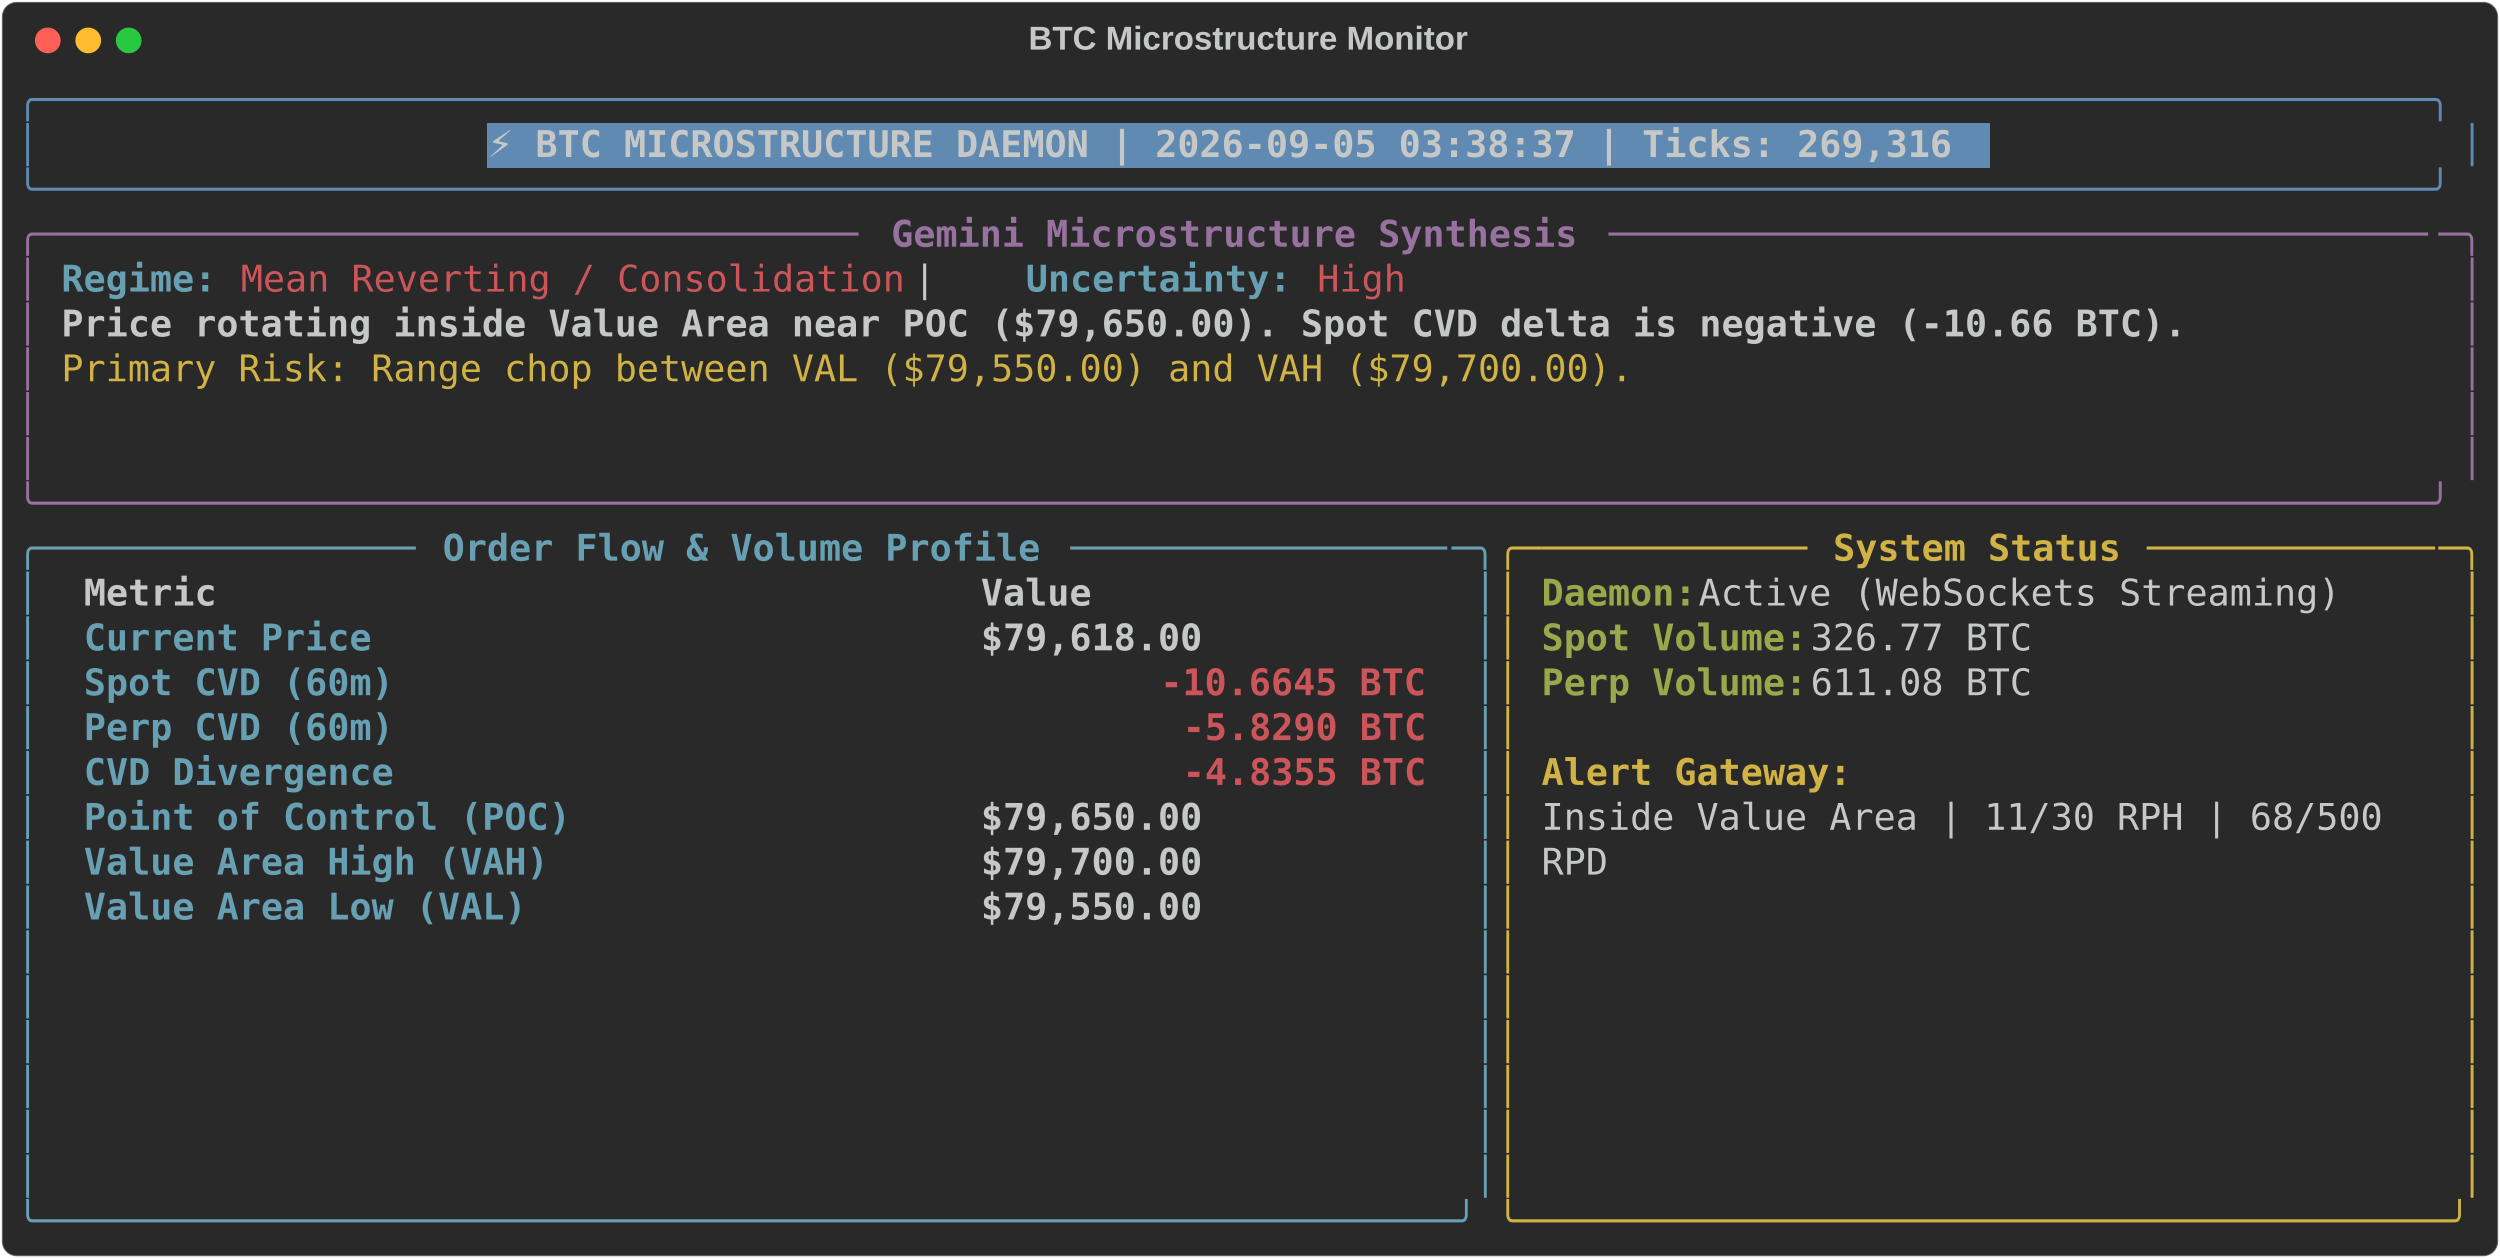
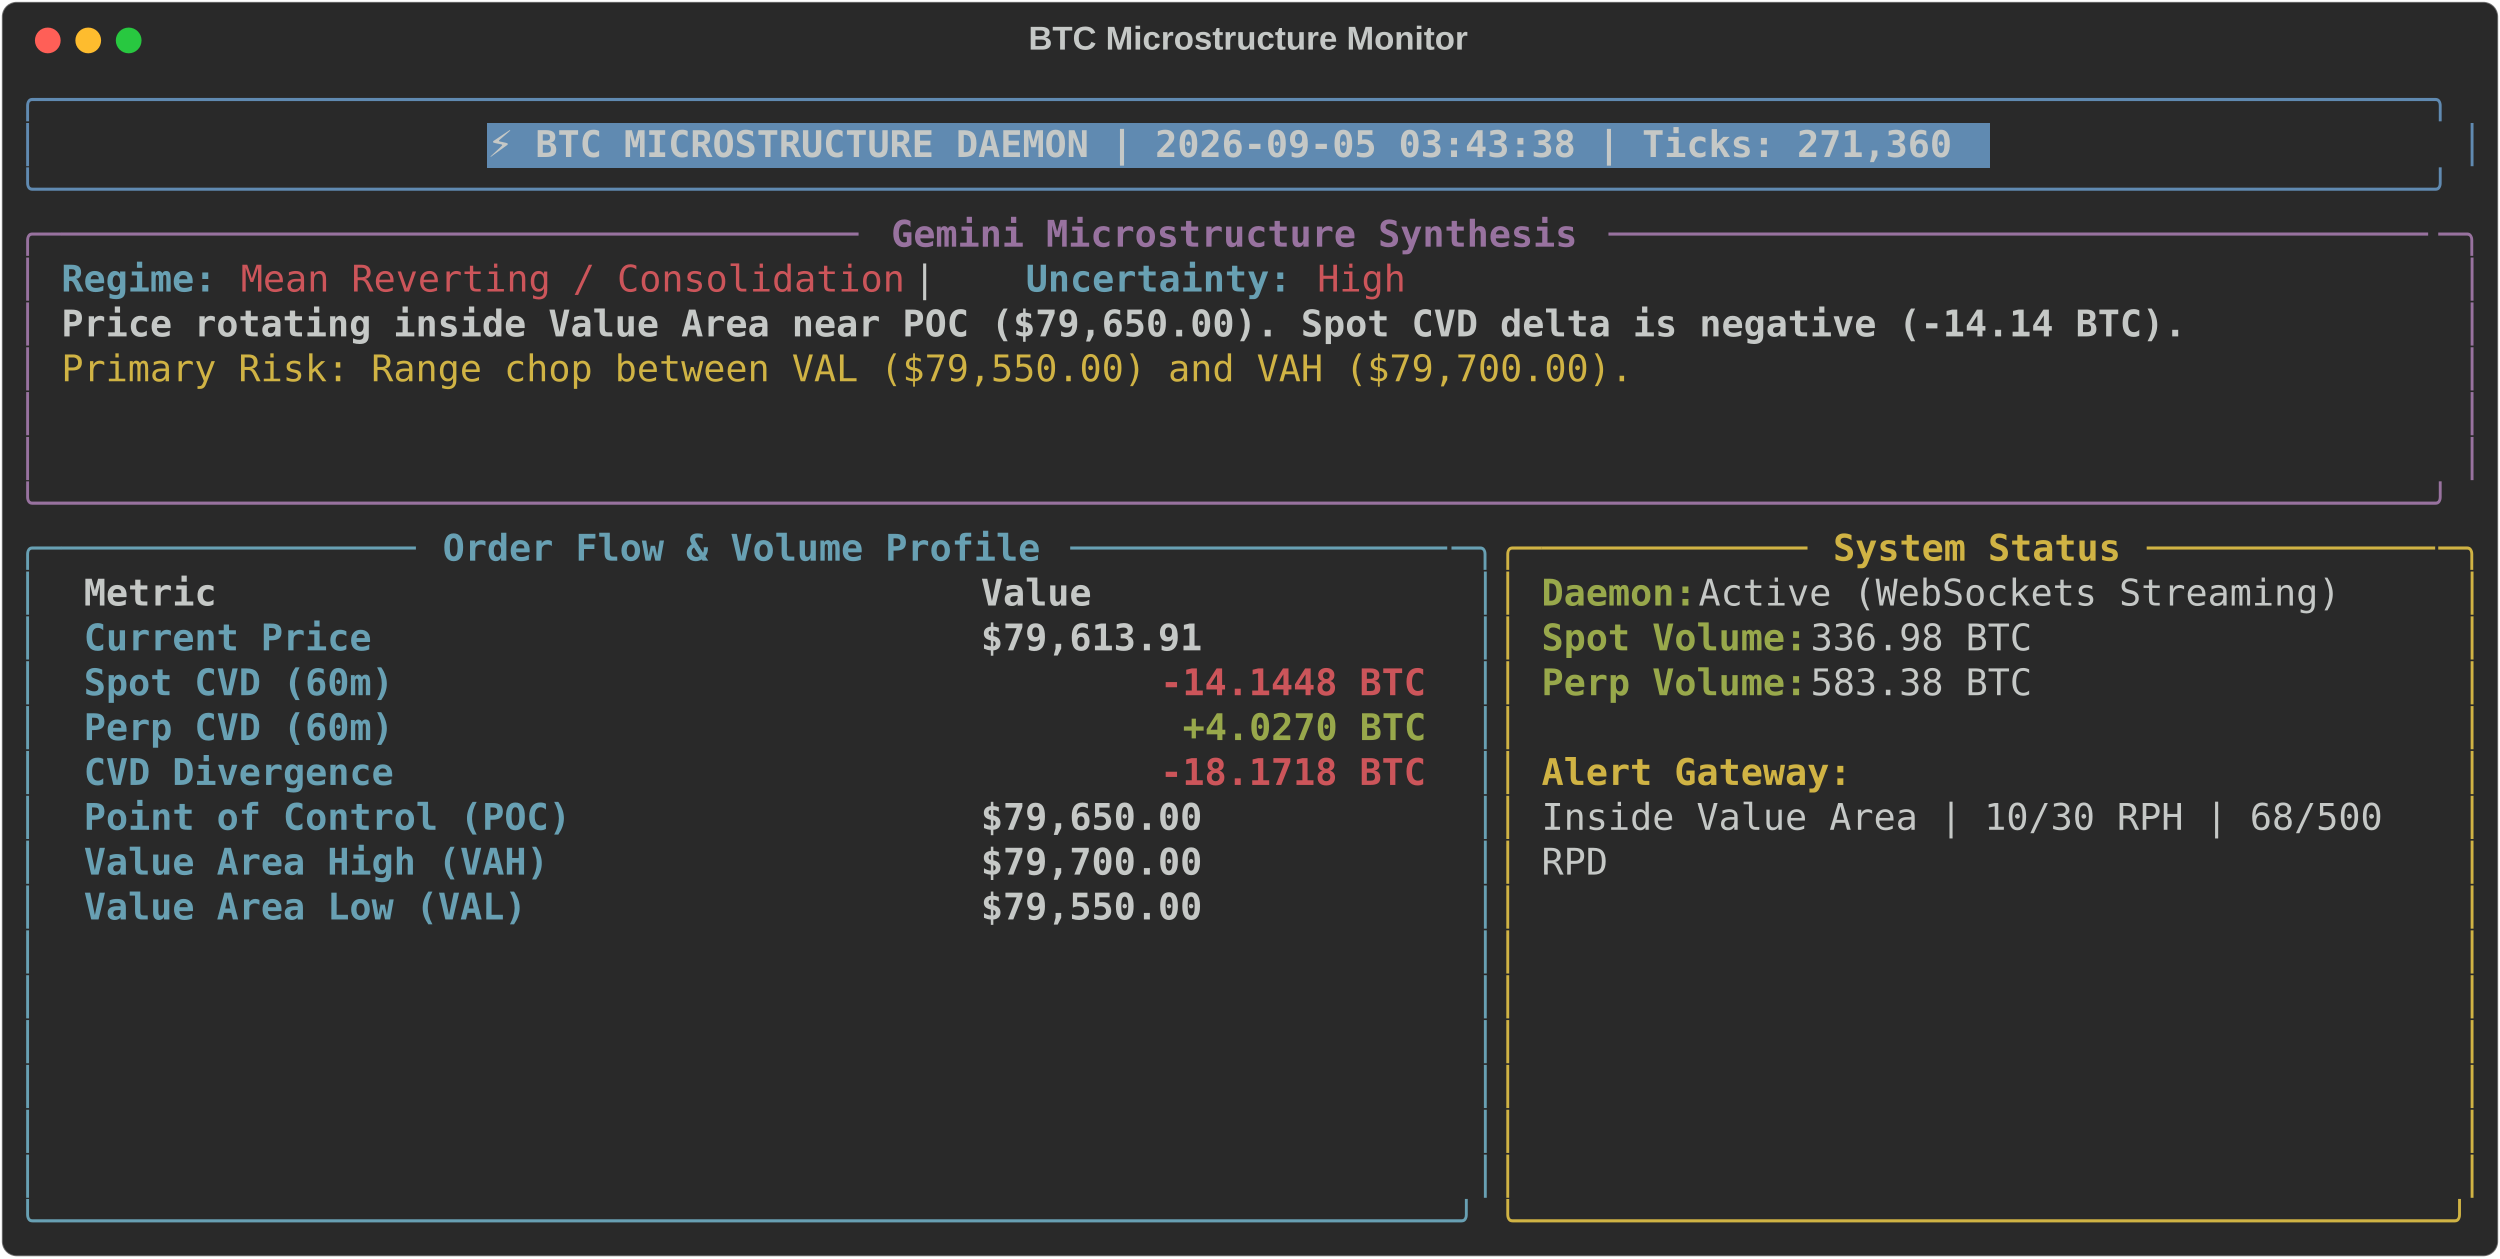
<svg xmlns="http://www.w3.org/2000/svg" class="rich-terminal" viewBox="0 0 1360 684.4">
  <style>

    @font-face {
        font-family: "Fira Code";
        src: local("FiraCode-Regular"),
                url("https://cdnjs.cloudflare.com/ajax/libs/firacode/6.2.0/woff2/FiraCode-Regular.woff2") format("woff2"),
                url("https://cdnjs.cloudflare.com/ajax/libs/firacode/6.2.0/woff/FiraCode-Regular.woff") format("woff");
        font-style: normal;
        font-weight: 400;
    }
    @font-face {
        font-family: "Fira Code";
        src: local("FiraCode-Bold"),
                url("https://cdnjs.cloudflare.com/ajax/libs/firacode/6.2.0/woff2/FiraCode-Bold.woff2") format("woff2"),
                url("https://cdnjs.cloudflare.com/ajax/libs/firacode/6.2.0/woff/FiraCode-Bold.woff") format("woff");
        font-style: bold;
        font-weight: 700;
    }

-     .terminal-2680115753-matrix {
+     .terminal-1707758345-matrix {
        font-family: Fira Code, monospace;
        font-size: 20px;
        line-height: 24.4px;
        font-variant-east-asian: full-width;
    }

-     .terminal-2680115753-title {
+     .terminal-1707758345-title {
        font-size: 18px;
        font-weight: bold;
        font-family: arial;
    }

-     .terminal-2680115753-r1 { fill: #608ab1 }
- .terminal-2680115753-r2 { fill: #c5c8c6 }
- .terminal-2680115753-r3 { fill: #c5c8c6;font-weight: bold }
- .terminal-2680115753-r4 { fill: #98729f }
- .terminal-2680115753-r5 { fill: #98729f;font-weight: bold }
- .terminal-2680115753-r6 { fill: #68a0b3;font-weight: bold }
- .terminal-2680115753-r7 { fill: #cc555a }
- .terminal-2680115753-r8 { fill: #d0b344 }
- .terminal-2680115753-r9 { fill: #68a0b3 }
- .terminal-2680115753-r10 { fill: #d0b344;font-weight: bold }
- .terminal-2680115753-r11 { fill: #98a84b;font-weight: bold }
- .terminal-2680115753-r12 { fill: #cc555a;font-weight: bold }
+     .terminal-1707758345-r1 { fill: #608ab1 }
+ .terminal-1707758345-r2 { fill: #c5c8c6 }
+ .terminal-1707758345-r3 { fill: #c5c8c6;font-weight: bold }
+ .terminal-1707758345-r4 { fill: #98729f }
+ .terminal-1707758345-r5 { fill: #98729f;font-weight: bold }
+ .terminal-1707758345-r6 { fill: #68a0b3;font-weight: bold }
+ .terminal-1707758345-r7 { fill: #cc555a }
+ .terminal-1707758345-r8 { fill: #d0b344 }
+ .terminal-1707758345-r9 { fill: #68a0b3 }
+ .terminal-1707758345-r10 { fill: #d0b344;font-weight: bold }
+ .terminal-1707758345-r11 { fill: #98a84b;font-weight: bold }
+ .terminal-1707758345-r12 { fill: #cc555a;font-weight: bold }
    </style>
  <defs>
-     <clipPath id="terminal-2680115753-clip-terminal">
+     <clipPath id="terminal-1707758345-clip-terminal">
      <rect x="0" y="0" width="1341.0" height="633.4" />
    </clipPath>
-     <clipPath id="terminal-2680115753-line-0">
+     <clipPath id="terminal-1707758345-line-0">
      <rect x="0" y="1.5" width="1342" height="24.65" />
    </clipPath>
-     <clipPath id="terminal-2680115753-line-1">
+     <clipPath id="terminal-1707758345-line-1">
      <rect x="0" y="25.9" width="1342" height="24.65" />
    </clipPath>
-     <clipPath id="terminal-2680115753-line-2">
+     <clipPath id="terminal-1707758345-line-2">
      <rect x="0" y="50.3" width="1342" height="24.65" />
    </clipPath>
-     <clipPath id="terminal-2680115753-line-3">
+     <clipPath id="terminal-1707758345-line-3">
      <rect x="0" y="74.7" width="1342" height="24.65" />
    </clipPath>
-     <clipPath id="terminal-2680115753-line-4">
+     <clipPath id="terminal-1707758345-line-4">
      <rect x="0" y="99.1" width="1342" height="24.65" />
    </clipPath>
-     <clipPath id="terminal-2680115753-line-5">
+     <clipPath id="terminal-1707758345-line-5">
      <rect x="0" y="123.5" width="1342" height="24.65" />
    </clipPath>
-     <clipPath id="terminal-2680115753-line-6">
+     <clipPath id="terminal-1707758345-line-6">
      <rect x="0" y="147.9" width="1342" height="24.65" />
    </clipPath>
-     <clipPath id="terminal-2680115753-line-7">
+     <clipPath id="terminal-1707758345-line-7">
      <rect x="0" y="172.3" width="1342" height="24.65" />
    </clipPath>
-     <clipPath id="terminal-2680115753-line-8">
+     <clipPath id="terminal-1707758345-line-8">
      <rect x="0" y="196.7" width="1342" height="24.65" />
    </clipPath>
-     <clipPath id="terminal-2680115753-line-9">
+     <clipPath id="terminal-1707758345-line-9">
      <rect x="0" y="221.1" width="1342" height="24.65" />
    </clipPath>
-     <clipPath id="terminal-2680115753-line-10">
+     <clipPath id="terminal-1707758345-line-10">
      <rect x="0" y="245.5" width="1342" height="24.65" />
    </clipPath>
-     <clipPath id="terminal-2680115753-line-11">
+     <clipPath id="terminal-1707758345-line-11">
      <rect x="0" y="269.9" width="1342" height="24.65" />
    </clipPath>
-     <clipPath id="terminal-2680115753-line-12">
+     <clipPath id="terminal-1707758345-line-12">
      <rect x="0" y="294.3" width="1342" height="24.65" />
    </clipPath>
-     <clipPath id="terminal-2680115753-line-13">
+     <clipPath id="terminal-1707758345-line-13">
      <rect x="0" y="318.7" width="1342" height="24.65" />
    </clipPath>
-     <clipPath id="terminal-2680115753-line-14">
+     <clipPath id="terminal-1707758345-line-14">
      <rect x="0" y="343.1" width="1342" height="24.65" />
    </clipPath>
-     <clipPath id="terminal-2680115753-line-15">
+     <clipPath id="terminal-1707758345-line-15">
      <rect x="0" y="367.5" width="1342" height="24.65" />
    </clipPath>
-     <clipPath id="terminal-2680115753-line-16">
+     <clipPath id="terminal-1707758345-line-16">
      <rect x="0" y="391.9" width="1342" height="24.65" />
    </clipPath>
-     <clipPath id="terminal-2680115753-line-17">
+     <clipPath id="terminal-1707758345-line-17">
      <rect x="0" y="416.3" width="1342" height="24.65" />
    </clipPath>
-     <clipPath id="terminal-2680115753-line-18">
+     <clipPath id="terminal-1707758345-line-18">
      <rect x="0" y="440.7" width="1342" height="24.65" />
    </clipPath>
-     <clipPath id="terminal-2680115753-line-19">
+     <clipPath id="terminal-1707758345-line-19">
      <rect x="0" y="465.1" width="1342" height="24.65" />
    </clipPath>
-     <clipPath id="terminal-2680115753-line-20">
+     <clipPath id="terminal-1707758345-line-20">
      <rect x="0" y="489.5" width="1342" height="24.65" />
    </clipPath>
-     <clipPath id="terminal-2680115753-line-21">
+     <clipPath id="terminal-1707758345-line-21">
      <rect x="0" y="513.9" width="1342" height="24.65" />
    </clipPath>
-     <clipPath id="terminal-2680115753-line-22">
+     <clipPath id="terminal-1707758345-line-22">
      <rect x="0" y="538.3" width="1342" height="24.65" />
    </clipPath>
-     <clipPath id="terminal-2680115753-line-23">
+     <clipPath id="terminal-1707758345-line-23">
      <rect x="0" y="562.7" width="1342" height="24.65" />
    </clipPath>
-     <clipPath id="terminal-2680115753-line-24">
+     <clipPath id="terminal-1707758345-line-24">
      <rect x="0" y="587.1" width="1342" height="24.65" />
    </clipPath>
  </defs>
  <rect fill="#292929" stroke="rgba(255,255,255,0.35)" stroke-width="1" x="1" y="1" width="1358" height="682.4" rx="8" />
-   <text class="terminal-2680115753-title" fill="#c5c8c6" text-anchor="middle" x="679" y="27">BTC Microstructure Monitor</text>
+   <text class="terminal-1707758345-title" fill="#c5c8c6" text-anchor="middle" x="679" y="27">BTC Microstructure Monitor</text>
  <g transform="translate(26,22)">
    <circle cx="0" cy="0" r="7" fill="#ff5f57" />
    <circle cx="22" cy="0" r="7" fill="#febc2e" />
    <circle cx="44" cy="0" r="7" fill="#28c840" />
  </g>
-   <g transform="translate(9, 41)" clip-path="url(#terminal-2680115753-clip-terminal)">
+   <g transform="translate(9, 41)" clip-path="url(#terminal-1707758345-clip-terminal)">
    <rect fill="#608ab1" x="256.2" y="25.9" width="817.4" height="24.65" shape-rendering="crispEdges" />
-     <g class="terminal-2680115753-matrix">
-       <text class="terminal-2680115753-r1" x="0" y="20" textLength="1342" clip-path="url(#terminal-2680115753-line-0)">╭────────────────────────────────────────────────────────────────────────────────────────────────────────────╮</text>
-       <text class="terminal-2680115753-r2" x="1342" y="20" textLength="12.2" clip-path="url(#terminal-2680115753-line-0)">
- </text>
-       <text class="terminal-2680115753-r1" x="0" y="44.4" textLength="12.2" clip-path="url(#terminal-2680115753-line-1)">│</text>
-       <text class="terminal-2680115753-r3" x="256.2" y="44.4" textLength="805.2" clip-path="url(#terminal-2680115753-line-1)">⚡ BTC MICROSTRUCTURE DAEMON | 2026-09-05 03:38:37 | Ticks: 269,316</text>
-       <text class="terminal-2680115753-r1" x="1329.8" y="44.4" textLength="12.2" clip-path="url(#terminal-2680115753-line-1)">│</text>
-       <text class="terminal-2680115753-r2" x="1342" y="44.4" textLength="12.2" clip-path="url(#terminal-2680115753-line-1)">
- </text>
-       <text class="terminal-2680115753-r1" x="0" y="68.8" textLength="1342" clip-path="url(#terminal-2680115753-line-2)">╰────────────────────────────────────────────────────────────────────────────────────────────────────────────╯</text>
-       <text class="terminal-2680115753-r2" x="1342" y="68.8" textLength="12.2" clip-path="url(#terminal-2680115753-line-2)">
- </text>
-       <text class="terminal-2680115753-r4" x="0" y="93.2" textLength="24.4" clip-path="url(#terminal-2680115753-line-3)">╭─</text>
-       <text class="terminal-2680115753-r4" x="24.4" y="93.2" textLength="439.2" clip-path="url(#terminal-2680115753-line-3)">────────────────────────────────────</text>
-       <text class="terminal-2680115753-r5" x="475.8" y="93.2" textLength="378.2" clip-path="url(#terminal-2680115753-line-3)">Gemini Microstructure Synthesis</text>
-       <text class="terminal-2680115753-r4" x="866.2" y="93.2" textLength="451.4" clip-path="url(#terminal-2680115753-line-3)">─────────────────────────────────────</text>
-       <text class="terminal-2680115753-r4" x="1317.6" y="93.2" textLength="24.4" clip-path="url(#terminal-2680115753-line-3)">─╮</text>
-       <text class="terminal-2680115753-r2" x="1342" y="93.2" textLength="12.2" clip-path="url(#terminal-2680115753-line-3)">
- </text>
-       <text class="terminal-2680115753-r4" x="0" y="117.6" textLength="12.2" clip-path="url(#terminal-2680115753-line-4)">│</text>
-       <text class="terminal-2680115753-r6" x="24.4" y="117.6" textLength="85.4" clip-path="url(#terminal-2680115753-line-4)">Regime:</text>
-       <text class="terminal-2680115753-r7" x="122" y="117.6" textLength="366" clip-path="url(#terminal-2680115753-line-4)">Mean Reverting / Consolidation</text>
-       <text class="terminal-2680115753-r2" x="488" y="117.6" textLength="61" clip-path="url(#terminal-2680115753-line-4)">  |  </text>
-       <text class="terminal-2680115753-r6" x="549" y="117.6" textLength="146.4" clip-path="url(#terminal-2680115753-line-4)">Uncertainty:</text>
-       <text class="terminal-2680115753-r7" x="707.6" y="117.6" textLength="48.8" clip-path="url(#terminal-2680115753-line-4)">High</text>
-       <text class="terminal-2680115753-r4" x="1329.8" y="117.6" textLength="12.2" clip-path="url(#terminal-2680115753-line-4)">│</text>
-       <text class="terminal-2680115753-r2" x="1342" y="117.6" textLength="12.2" clip-path="url(#terminal-2680115753-line-4)">
- </text>
-       <text class="terminal-2680115753-r4" x="0" y="142" textLength="12.2" clip-path="url(#terminal-2680115753-line-5)">│</text>
-       <text class="terminal-2680115753-r3" x="24.4" y="142" textLength="1171.2" clip-path="url(#terminal-2680115753-line-5)">Price rotating inside Value Area near POC ($79,650.00). Spot CVD delta is negative (-10.66 BTC).</text>
-       <text class="terminal-2680115753-r4" x="1329.8" y="142" textLength="12.2" clip-path="url(#terminal-2680115753-line-5)">│</text>
-       <text class="terminal-2680115753-r2" x="1342" y="142" textLength="12.2" clip-path="url(#terminal-2680115753-line-5)">
- </text>
-       <text class="terminal-2680115753-r4" x="0" y="166.4" textLength="12.2" clip-path="url(#terminal-2680115753-line-6)">│</text>
-       <text class="terminal-2680115753-r8" x="24.4" y="166.4" textLength="866.2" clip-path="url(#terminal-2680115753-line-6)">Primary Risk: Range chop between VAL ($79,550.00) and VAH ($79,700.00).</text>
-       <text class="terminal-2680115753-r4" x="1329.8" y="166.4" textLength="12.2" clip-path="url(#terminal-2680115753-line-6)">│</text>
-       <text class="terminal-2680115753-r2" x="1342" y="166.4" textLength="12.2" clip-path="url(#terminal-2680115753-line-6)">
- </text>
-       <text class="terminal-2680115753-r4" x="0" y="190.8" textLength="12.2" clip-path="url(#terminal-2680115753-line-7)">│</text>
-       <text class="terminal-2680115753-r4" x="1329.8" y="190.8" textLength="12.2" clip-path="url(#terminal-2680115753-line-7)">│</text>
-       <text class="terminal-2680115753-r2" x="1342" y="190.8" textLength="12.2" clip-path="url(#terminal-2680115753-line-7)">
- </text>
-       <text class="terminal-2680115753-r4" x="0" y="215.2" textLength="12.2" clip-path="url(#terminal-2680115753-line-8)">│</text>
-       <text class="terminal-2680115753-r4" x="1329.8" y="215.2" textLength="12.2" clip-path="url(#terminal-2680115753-line-8)">│</text>
-       <text class="terminal-2680115753-r2" x="1342" y="215.2" textLength="12.2" clip-path="url(#terminal-2680115753-line-8)">
- </text>
-       <text class="terminal-2680115753-r4" x="0" y="239.6" textLength="1342" clip-path="url(#terminal-2680115753-line-9)">╰────────────────────────────────────────────────────────────────────────────────────────────────────────────╯</text>
-       <text class="terminal-2680115753-r2" x="1342" y="239.6" textLength="12.2" clip-path="url(#terminal-2680115753-line-9)">
- </text>
-       <text class="terminal-2680115753-r9" x="0" y="264" textLength="24.4" clip-path="url(#terminal-2680115753-line-10)">╭─</text>
-       <text class="terminal-2680115753-r9" x="24.4" y="264" textLength="195.2" clip-path="url(#terminal-2680115753-line-10)">────────────────</text>
-       <text class="terminal-2680115753-r6" x="231.8" y="264" textLength="329.4" clip-path="url(#terminal-2680115753-line-10)">Order Flow &amp; Volume Profile</text>
-       <text class="terminal-2680115753-r9" x="573.4" y="264" textLength="207.4" clip-path="url(#terminal-2680115753-line-10)">─────────────────</text>
-       <text class="terminal-2680115753-r9" x="780.8" y="264" textLength="24.4" clip-path="url(#terminal-2680115753-line-10)">─╮</text>
-       <text class="terminal-2680115753-r8" x="805.2" y="264" textLength="24.4" clip-path="url(#terminal-2680115753-line-10)">╭─</text>
-       <text class="terminal-2680115753-r8" x="829.6" y="264" textLength="146.4" clip-path="url(#terminal-2680115753-line-10)">────────────</text>
-       <text class="terminal-2680115753-r10" x="988.2" y="264" textLength="158.6" clip-path="url(#terminal-2680115753-line-10)">System Status</text>
-       <text class="terminal-2680115753-r8" x="1159" y="264" textLength="158.6" clip-path="url(#terminal-2680115753-line-10)">─────────────</text>
-       <text class="terminal-2680115753-r8" x="1317.6" y="264" textLength="24.4" clip-path="url(#terminal-2680115753-line-10)">─╮</text>
-       <text class="terminal-2680115753-r2" x="1342" y="264" textLength="12.2" clip-path="url(#terminal-2680115753-line-10)">
- </text>
-       <text class="terminal-2680115753-r9" x="0" y="288.4" textLength="12.2" clip-path="url(#terminal-2680115753-line-11)">│</text>
-       <text class="terminal-2680115753-r3" x="36.6" y="288.4" textLength="463.6" clip-path="url(#terminal-2680115753-line-11)">Metric                                </text>
-       <text class="terminal-2680115753-r3" x="524.6" y="288.4" textLength="244" clip-path="url(#terminal-2680115753-line-11)">               Value</text>
-       <text class="terminal-2680115753-r9" x="793" y="288.4" textLength="12.2" clip-path="url(#terminal-2680115753-line-11)">│</text>
-       <text class="terminal-2680115753-r8" x="805.2" y="288.4" textLength="12.2" clip-path="url(#terminal-2680115753-line-11)">│</text>
-       <text class="terminal-2680115753-r11" x="829.6" y="288.4" textLength="85.4" clip-path="url(#terminal-2680115753-line-11)">Daemon:</text>
-       <text class="terminal-2680115753-r2" x="915" y="288.4" textLength="366" clip-path="url(#terminal-2680115753-line-11)"> Active (WebSockets Streaming)</text>
-       <text class="terminal-2680115753-r8" x="1329.8" y="288.4" textLength="12.2" clip-path="url(#terminal-2680115753-line-11)">│</text>
-       <text class="terminal-2680115753-r2" x="1342" y="288.4" textLength="12.2" clip-path="url(#terminal-2680115753-line-11)">
- </text>
-       <text class="terminal-2680115753-r9" x="0" y="312.8" textLength="12.2" clip-path="url(#terminal-2680115753-line-12)">│</text>
-       <text class="terminal-2680115753-r6" x="36.6" y="312.8" textLength="463.6" clip-path="url(#terminal-2680115753-line-12)">Current Price                         </text>
-       <text class="terminal-2680115753-r3" x="524.6" y="312.8" textLength="244" clip-path="url(#terminal-2680115753-line-12)">          $79,618.00</text>
-       <text class="terminal-2680115753-r9" x="793" y="312.8" textLength="12.2" clip-path="url(#terminal-2680115753-line-12)">│</text>
-       <text class="terminal-2680115753-r8" x="805.2" y="312.8" textLength="12.2" clip-path="url(#terminal-2680115753-line-12)">│</text>
-       <text class="terminal-2680115753-r11" x="829.6" y="312.8" textLength="146.4" clip-path="url(#terminal-2680115753-line-12)">Spot Volume:</text>
-       <text class="terminal-2680115753-r2" x="976" y="312.8" textLength="134.2" clip-path="url(#terminal-2680115753-line-12)"> 326.77 BTC</text>
-       <text class="terminal-2680115753-r8" x="1329.8" y="312.8" textLength="12.2" clip-path="url(#terminal-2680115753-line-12)">│</text>
-       <text class="terminal-2680115753-r2" x="1342" y="312.8" textLength="12.2" clip-path="url(#terminal-2680115753-line-12)">
- </text>
-       <text class="terminal-2680115753-r9" x="0" y="337.2" textLength="12.2" clip-path="url(#terminal-2680115753-line-13)">│</text>
-       <text class="terminal-2680115753-r6" x="36.6" y="337.2" textLength="463.6" clip-path="url(#terminal-2680115753-line-13)">Spot CVD (60m)                        </text>
-       <text class="terminal-2680115753-r12" x="622.2" y="337.2" textLength="146.4" clip-path="url(#terminal-2680115753-line-13)">-10.6645 BTC</text>
-       <text class="terminal-2680115753-r9" x="793" y="337.2" textLength="12.2" clip-path="url(#terminal-2680115753-line-13)">│</text>
-       <text class="terminal-2680115753-r8" x="805.2" y="337.2" textLength="12.2" clip-path="url(#terminal-2680115753-line-13)">│</text>
-       <text class="terminal-2680115753-r11" x="829.6" y="337.2" textLength="146.4" clip-path="url(#terminal-2680115753-line-13)">Perp Volume:</text>
-       <text class="terminal-2680115753-r2" x="976" y="337.2" textLength="134.2" clip-path="url(#terminal-2680115753-line-13)"> 611.08 BTC</text>
-       <text class="terminal-2680115753-r8" x="1329.8" y="337.2" textLength="12.2" clip-path="url(#terminal-2680115753-line-13)">│</text>
-       <text class="terminal-2680115753-r2" x="1342" y="337.2" textLength="12.2" clip-path="url(#terminal-2680115753-line-13)">
- </text>
-       <text class="terminal-2680115753-r9" x="0" y="361.6" textLength="12.2" clip-path="url(#terminal-2680115753-line-14)">│</text>
-       <text class="terminal-2680115753-r6" x="36.6" y="361.6" textLength="463.6" clip-path="url(#terminal-2680115753-line-14)">Perp CVD (60m)                        </text>
-       <text class="terminal-2680115753-r12" x="634.4" y="361.6" textLength="134.2" clip-path="url(#terminal-2680115753-line-14)">-5.8290 BTC</text>
-       <text class="terminal-2680115753-r9" x="793" y="361.6" textLength="12.2" clip-path="url(#terminal-2680115753-line-14)">│</text>
-       <text class="terminal-2680115753-r8" x="805.2" y="361.6" textLength="12.2" clip-path="url(#terminal-2680115753-line-14)">│</text>
-       <text class="terminal-2680115753-r8" x="1329.8" y="361.6" textLength="12.2" clip-path="url(#terminal-2680115753-line-14)">│</text>
-       <text class="terminal-2680115753-r2" x="1342" y="361.6" textLength="12.2" clip-path="url(#terminal-2680115753-line-14)">
- </text>
-       <text class="terminal-2680115753-r9" x="0" y="386" textLength="12.2" clip-path="url(#terminal-2680115753-line-15)">│</text>
-       <text class="terminal-2680115753-r6" x="36.6" y="386" textLength="463.6" clip-path="url(#terminal-2680115753-line-15)">CVD Divergence                        </text>
-       <text class="terminal-2680115753-r12" x="634.4" y="386" textLength="134.2" clip-path="url(#terminal-2680115753-line-15)">-4.8355 BTC</text>
-       <text class="terminal-2680115753-r9" x="793" y="386" textLength="12.2" clip-path="url(#terminal-2680115753-line-15)">│</text>
-       <text class="terminal-2680115753-r8" x="805.2" y="386" textLength="12.2" clip-path="url(#terminal-2680115753-line-15)">│</text>
-       <text class="terminal-2680115753-r10" x="829.6" y="386" textLength="170.8" clip-path="url(#terminal-2680115753-line-15)">Alert Gateway:</text>
-       <text class="terminal-2680115753-r8" x="1329.8" y="386" textLength="12.2" clip-path="url(#terminal-2680115753-line-15)">│</text>
-       <text class="terminal-2680115753-r2" x="1342" y="386" textLength="12.2" clip-path="url(#terminal-2680115753-line-15)">
- </text>
-       <text class="terminal-2680115753-r9" x="0" y="410.4" textLength="12.2" clip-path="url(#terminal-2680115753-line-16)">│</text>
-       <text class="terminal-2680115753-r6" x="36.6" y="410.4" textLength="463.6" clip-path="url(#terminal-2680115753-line-16)">Point of Control (POC)                </text>
-       <text class="terminal-2680115753-r3" x="524.6" y="410.4" textLength="244" clip-path="url(#terminal-2680115753-line-16)">          $79,650.00</text>
-       <text class="terminal-2680115753-r9" x="793" y="410.4" textLength="12.2" clip-path="url(#terminal-2680115753-line-16)">│</text>
-       <text class="terminal-2680115753-r8" x="805.2" y="410.4" textLength="12.2" clip-path="url(#terminal-2680115753-line-16)">│</text>
-       <text class="terminal-2680115753-r2" x="829.6" y="410.4" textLength="475.8" clip-path="url(#terminal-2680115753-line-16)">Inside Value Area | 11/30 RPH | 68/500 </text>
-       <text class="terminal-2680115753-r8" x="1329.8" y="410.4" textLength="12.2" clip-path="url(#terminal-2680115753-line-16)">│</text>
-       <text class="terminal-2680115753-r2" x="1342" y="410.4" textLength="12.2" clip-path="url(#terminal-2680115753-line-16)">
- </text>
-       <text class="terminal-2680115753-r9" x="0" y="434.8" textLength="12.2" clip-path="url(#terminal-2680115753-line-17)">│</text>
-       <text class="terminal-2680115753-r6" x="36.6" y="434.8" textLength="463.6" clip-path="url(#terminal-2680115753-line-17)">Value Area High (VAH)                 </text>
-       <text class="terminal-2680115753-r3" x="524.6" y="434.8" textLength="244" clip-path="url(#terminal-2680115753-line-17)">          $79,700.00</text>
-       <text class="terminal-2680115753-r9" x="793" y="434.8" textLength="12.2" clip-path="url(#terminal-2680115753-line-17)">│</text>
-       <text class="terminal-2680115753-r8" x="805.2" y="434.8" textLength="12.2" clip-path="url(#terminal-2680115753-line-17)">│</text>
-       <text class="terminal-2680115753-r2" x="829.6" y="434.8" textLength="36.6" clip-path="url(#terminal-2680115753-line-17)">RPD</text>
-       <text class="terminal-2680115753-r8" x="1329.8" y="434.8" textLength="12.2" clip-path="url(#terminal-2680115753-line-17)">│</text>
-       <text class="terminal-2680115753-r2" x="1342" y="434.8" textLength="12.2" clip-path="url(#terminal-2680115753-line-17)">
- </text>
-       <text class="terminal-2680115753-r9" x="0" y="459.2" textLength="12.2" clip-path="url(#terminal-2680115753-line-18)">│</text>
-       <text class="terminal-2680115753-r6" x="36.6" y="459.2" textLength="463.6" clip-path="url(#terminal-2680115753-line-18)">Value Area Low (VAL)                  </text>
-       <text class="terminal-2680115753-r3" x="524.6" y="459.2" textLength="244" clip-path="url(#terminal-2680115753-line-18)">          $79,550.00</text>
-       <text class="terminal-2680115753-r9" x="793" y="459.2" textLength="12.2" clip-path="url(#terminal-2680115753-line-18)">│</text>
-       <text class="terminal-2680115753-r8" x="805.2" y="459.2" textLength="12.2" clip-path="url(#terminal-2680115753-line-18)">│</text>
-       <text class="terminal-2680115753-r8" x="1329.8" y="459.2" textLength="12.2" clip-path="url(#terminal-2680115753-line-18)">│</text>
-       <text class="terminal-2680115753-r2" x="1342" y="459.2" textLength="12.2" clip-path="url(#terminal-2680115753-line-18)">
- </text>
-       <text class="terminal-2680115753-r9" x="0" y="483.6" textLength="12.2" clip-path="url(#terminal-2680115753-line-19)">│</text>
-       <text class="terminal-2680115753-r9" x="793" y="483.6" textLength="12.2" clip-path="url(#terminal-2680115753-line-19)">│</text>
-       <text class="terminal-2680115753-r8" x="805.2" y="483.6" textLength="12.2" clip-path="url(#terminal-2680115753-line-19)">│</text>
-       <text class="terminal-2680115753-r8" x="1329.8" y="483.6" textLength="12.2" clip-path="url(#terminal-2680115753-line-19)">│</text>
-       <text class="terminal-2680115753-r2" x="1342" y="483.6" textLength="12.2" clip-path="url(#terminal-2680115753-line-19)">
- </text>
-       <text class="terminal-2680115753-r9" x="0" y="508" textLength="12.2" clip-path="url(#terminal-2680115753-line-20)">│</text>
-       <text class="terminal-2680115753-r9" x="793" y="508" textLength="12.2" clip-path="url(#terminal-2680115753-line-20)">│</text>
-       <text class="terminal-2680115753-r8" x="805.2" y="508" textLength="12.2" clip-path="url(#terminal-2680115753-line-20)">│</text>
-       <text class="terminal-2680115753-r8" x="1329.8" y="508" textLength="12.2" clip-path="url(#terminal-2680115753-line-20)">│</text>
-       <text class="terminal-2680115753-r2" x="1342" y="508" textLength="12.2" clip-path="url(#terminal-2680115753-line-20)">
- </text>
-       <text class="terminal-2680115753-r9" x="0" y="532.4" textLength="12.2" clip-path="url(#terminal-2680115753-line-21)">│</text>
-       <text class="terminal-2680115753-r9" x="793" y="532.4" textLength="12.2" clip-path="url(#terminal-2680115753-line-21)">│</text>
-       <text class="terminal-2680115753-r8" x="805.2" y="532.4" textLength="12.2" clip-path="url(#terminal-2680115753-line-21)">│</text>
-       <text class="terminal-2680115753-r8" x="1329.8" y="532.4" textLength="12.2" clip-path="url(#terminal-2680115753-line-21)">│</text>
-       <text class="terminal-2680115753-r2" x="1342" y="532.4" textLength="12.2" clip-path="url(#terminal-2680115753-line-21)">
- </text>
-       <text class="terminal-2680115753-r9" x="0" y="556.8" textLength="12.2" clip-path="url(#terminal-2680115753-line-22)">│</text>
-       <text class="terminal-2680115753-r9" x="793" y="556.8" textLength="12.2" clip-path="url(#terminal-2680115753-line-22)">│</text>
-       <text class="terminal-2680115753-r8" x="805.2" y="556.8" textLength="12.2" clip-path="url(#terminal-2680115753-line-22)">│</text>
-       <text class="terminal-2680115753-r8" x="1329.8" y="556.8" textLength="12.2" clip-path="url(#terminal-2680115753-line-22)">│</text>
-       <text class="terminal-2680115753-r2" x="1342" y="556.8" textLength="12.2" clip-path="url(#terminal-2680115753-line-22)">
- </text>
-       <text class="terminal-2680115753-r9" x="0" y="581.2" textLength="12.2" clip-path="url(#terminal-2680115753-line-23)">│</text>
-       <text class="terminal-2680115753-r9" x="793" y="581.2" textLength="12.2" clip-path="url(#terminal-2680115753-line-23)">│</text>
-       <text class="terminal-2680115753-r8" x="805.2" y="581.2" textLength="12.2" clip-path="url(#terminal-2680115753-line-23)">│</text>
-       <text class="terminal-2680115753-r8" x="1329.8" y="581.2" textLength="12.2" clip-path="url(#terminal-2680115753-line-23)">│</text>
-       <text class="terminal-2680115753-r2" x="1342" y="581.2" textLength="12.2" clip-path="url(#terminal-2680115753-line-23)">
- </text>
-       <text class="terminal-2680115753-r9" x="0" y="605.6" textLength="12.2" clip-path="url(#terminal-2680115753-line-24)">│</text>
-       <text class="terminal-2680115753-r9" x="793" y="605.6" textLength="12.2" clip-path="url(#terminal-2680115753-line-24)">│</text>
-       <text class="terminal-2680115753-r8" x="805.2" y="605.6" textLength="12.2" clip-path="url(#terminal-2680115753-line-24)">│</text>
-       <text class="terminal-2680115753-r8" x="1329.8" y="605.6" textLength="12.2" clip-path="url(#terminal-2680115753-line-24)">│</text>
-       <text class="terminal-2680115753-r2" x="1342" y="605.6" textLength="12.2" clip-path="url(#terminal-2680115753-line-24)">
- </text>
-       <text class="terminal-2680115753-r9" x="0" y="630" textLength="805.2" clip-path="url(#terminal-2680115753-line-25)">╰────────────────────────────────────────────────────────────────╯</text>
-       <text class="terminal-2680115753-r8" x="805.2" y="630" textLength="536.8" clip-path="url(#terminal-2680115753-line-25)">╰──────────────────────────────────────────╯</text>
-       <text class="terminal-2680115753-r2" x="1342" y="630" textLength="12.2" clip-path="url(#terminal-2680115753-line-25)">
+     <g class="terminal-1707758345-matrix">
+       <text class="terminal-1707758345-r1" x="0" y="20" textLength="1342" clip-path="url(#terminal-1707758345-line-0)">╭────────────────────────────────────────────────────────────────────────────────────────────────────────────╮</text>
+       <text class="terminal-1707758345-r2" x="1342" y="20" textLength="12.2" clip-path="url(#terminal-1707758345-line-0)">
+ </text>
+       <text class="terminal-1707758345-r1" x="0" y="44.4" textLength="12.2" clip-path="url(#terminal-1707758345-line-1)">│</text>
+       <text class="terminal-1707758345-r3" x="256.2" y="44.4" textLength="805.2" clip-path="url(#terminal-1707758345-line-1)">⚡ BTC MICROSTRUCTURE DAEMON | 2026-09-05 03:43:38 | Ticks: 271,360</text>
+       <text class="terminal-1707758345-r1" x="1329.8" y="44.4" textLength="12.2" clip-path="url(#terminal-1707758345-line-1)">│</text>
+       <text class="terminal-1707758345-r2" x="1342" y="44.4" textLength="12.2" clip-path="url(#terminal-1707758345-line-1)">
+ </text>
+       <text class="terminal-1707758345-r1" x="0" y="68.8" textLength="1342" clip-path="url(#terminal-1707758345-line-2)">╰────────────────────────────────────────────────────────────────────────────────────────────────────────────╯</text>
+       <text class="terminal-1707758345-r2" x="1342" y="68.8" textLength="12.2" clip-path="url(#terminal-1707758345-line-2)">
+ </text>
+       <text class="terminal-1707758345-r4" x="0" y="93.2" textLength="24.4" clip-path="url(#terminal-1707758345-line-3)">╭─</text>
+       <text class="terminal-1707758345-r4" x="24.4" y="93.2" textLength="439.2" clip-path="url(#terminal-1707758345-line-3)">────────────────────────────────────</text>
+       <text class="terminal-1707758345-r5" x="475.8" y="93.2" textLength="378.2" clip-path="url(#terminal-1707758345-line-3)">Gemini Microstructure Synthesis</text>
+       <text class="terminal-1707758345-r4" x="866.2" y="93.2" textLength="451.4" clip-path="url(#terminal-1707758345-line-3)">─────────────────────────────────────</text>
+       <text class="terminal-1707758345-r4" x="1317.6" y="93.2" textLength="24.4" clip-path="url(#terminal-1707758345-line-3)">─╮</text>
+       <text class="terminal-1707758345-r2" x="1342" y="93.2" textLength="12.2" clip-path="url(#terminal-1707758345-line-3)">
+ </text>
+       <text class="terminal-1707758345-r4" x="0" y="117.6" textLength="12.2" clip-path="url(#terminal-1707758345-line-4)">│</text>
+       <text class="terminal-1707758345-r6" x="24.4" y="117.6" textLength="85.4" clip-path="url(#terminal-1707758345-line-4)">Regime:</text>
+       <text class="terminal-1707758345-r7" x="122" y="117.6" textLength="366" clip-path="url(#terminal-1707758345-line-4)">Mean Reverting / Consolidation</text>
+       <text class="terminal-1707758345-r2" x="488" y="117.6" textLength="61" clip-path="url(#terminal-1707758345-line-4)">  |  </text>
+       <text class="terminal-1707758345-r6" x="549" y="117.6" textLength="146.4" clip-path="url(#terminal-1707758345-line-4)">Uncertainty:</text>
+       <text class="terminal-1707758345-r7" x="707.6" y="117.6" textLength="48.8" clip-path="url(#terminal-1707758345-line-4)">High</text>
+       <text class="terminal-1707758345-r4" x="1329.8" y="117.6" textLength="12.2" clip-path="url(#terminal-1707758345-line-4)">│</text>
+       <text class="terminal-1707758345-r2" x="1342" y="117.6" textLength="12.2" clip-path="url(#terminal-1707758345-line-4)">
+ </text>
+       <text class="terminal-1707758345-r4" x="0" y="142" textLength="12.2" clip-path="url(#terminal-1707758345-line-5)">│</text>
+       <text class="terminal-1707758345-r3" x="24.4" y="142" textLength="1171.2" clip-path="url(#terminal-1707758345-line-5)">Price rotating inside Value Area near POC ($79,650.00). Spot CVD delta is negative (-14.14 BTC).</text>
+       <text class="terminal-1707758345-r4" x="1329.8" y="142" textLength="12.2" clip-path="url(#terminal-1707758345-line-5)">│</text>
+       <text class="terminal-1707758345-r2" x="1342" y="142" textLength="12.2" clip-path="url(#terminal-1707758345-line-5)">
+ </text>
+       <text class="terminal-1707758345-r4" x="0" y="166.4" textLength="12.2" clip-path="url(#terminal-1707758345-line-6)">│</text>
+       <text class="terminal-1707758345-r8" x="24.4" y="166.4" textLength="866.2" clip-path="url(#terminal-1707758345-line-6)">Primary Risk: Range chop between VAL ($79,550.00) and VAH ($79,700.00).</text>
+       <text class="terminal-1707758345-r4" x="1329.8" y="166.4" textLength="12.2" clip-path="url(#terminal-1707758345-line-6)">│</text>
+       <text class="terminal-1707758345-r2" x="1342" y="166.4" textLength="12.2" clip-path="url(#terminal-1707758345-line-6)">
+ </text>
+       <text class="terminal-1707758345-r4" x="0" y="190.8" textLength="12.2" clip-path="url(#terminal-1707758345-line-7)">│</text>
+       <text class="terminal-1707758345-r4" x="1329.8" y="190.8" textLength="12.2" clip-path="url(#terminal-1707758345-line-7)">│</text>
+       <text class="terminal-1707758345-r2" x="1342" y="190.8" textLength="12.2" clip-path="url(#terminal-1707758345-line-7)">
+ </text>
+       <text class="terminal-1707758345-r4" x="0" y="215.2" textLength="12.2" clip-path="url(#terminal-1707758345-line-8)">│</text>
+       <text class="terminal-1707758345-r4" x="1329.8" y="215.2" textLength="12.2" clip-path="url(#terminal-1707758345-line-8)">│</text>
+       <text class="terminal-1707758345-r2" x="1342" y="215.2" textLength="12.2" clip-path="url(#terminal-1707758345-line-8)">
+ </text>
+       <text class="terminal-1707758345-r4" x="0" y="239.6" textLength="1342" clip-path="url(#terminal-1707758345-line-9)">╰────────────────────────────────────────────────────────────────────────────────────────────────────────────╯</text>
+       <text class="terminal-1707758345-r2" x="1342" y="239.6" textLength="12.2" clip-path="url(#terminal-1707758345-line-9)">
+ </text>
+       <text class="terminal-1707758345-r9" x="0" y="264" textLength="24.4" clip-path="url(#terminal-1707758345-line-10)">╭─</text>
+       <text class="terminal-1707758345-r9" x="24.4" y="264" textLength="195.2" clip-path="url(#terminal-1707758345-line-10)">────────────────</text>
+       <text class="terminal-1707758345-r6" x="231.8" y="264" textLength="329.4" clip-path="url(#terminal-1707758345-line-10)">Order Flow &amp; Volume Profile</text>
+       <text class="terminal-1707758345-r9" x="573.4" y="264" textLength="207.4" clip-path="url(#terminal-1707758345-line-10)">─────────────────</text>
+       <text class="terminal-1707758345-r9" x="780.8" y="264" textLength="24.4" clip-path="url(#terminal-1707758345-line-10)">─╮</text>
+       <text class="terminal-1707758345-r8" x="805.2" y="264" textLength="24.4" clip-path="url(#terminal-1707758345-line-10)">╭─</text>
+       <text class="terminal-1707758345-r8" x="829.6" y="264" textLength="146.4" clip-path="url(#terminal-1707758345-line-10)">────────────</text>
+       <text class="terminal-1707758345-r10" x="988.2" y="264" textLength="158.6" clip-path="url(#terminal-1707758345-line-10)">System Status</text>
+       <text class="terminal-1707758345-r8" x="1159" y="264" textLength="158.6" clip-path="url(#terminal-1707758345-line-10)">─────────────</text>
+       <text class="terminal-1707758345-r8" x="1317.6" y="264" textLength="24.4" clip-path="url(#terminal-1707758345-line-10)">─╮</text>
+       <text class="terminal-1707758345-r2" x="1342" y="264" textLength="12.2" clip-path="url(#terminal-1707758345-line-10)">
+ </text>
+       <text class="terminal-1707758345-r9" x="0" y="288.4" textLength="12.2" clip-path="url(#terminal-1707758345-line-11)">│</text>
+       <text class="terminal-1707758345-r3" x="36.6" y="288.4" textLength="463.6" clip-path="url(#terminal-1707758345-line-11)">Metric                                </text>
+       <text class="terminal-1707758345-r3" x="524.6" y="288.4" textLength="244" clip-path="url(#terminal-1707758345-line-11)">               Value</text>
+       <text class="terminal-1707758345-r9" x="793" y="288.4" textLength="12.2" clip-path="url(#terminal-1707758345-line-11)">│</text>
+       <text class="terminal-1707758345-r8" x="805.2" y="288.4" textLength="12.2" clip-path="url(#terminal-1707758345-line-11)">│</text>
+       <text class="terminal-1707758345-r11" x="829.6" y="288.4" textLength="85.4" clip-path="url(#terminal-1707758345-line-11)">Daemon:</text>
+       <text class="terminal-1707758345-r2" x="915" y="288.4" textLength="366" clip-path="url(#terminal-1707758345-line-11)"> Active (WebSockets Streaming)</text>
+       <text class="terminal-1707758345-r8" x="1329.8" y="288.4" textLength="12.2" clip-path="url(#terminal-1707758345-line-11)">│</text>
+       <text class="terminal-1707758345-r2" x="1342" y="288.4" textLength="12.2" clip-path="url(#terminal-1707758345-line-11)">
+ </text>
+       <text class="terminal-1707758345-r9" x="0" y="312.8" textLength="12.2" clip-path="url(#terminal-1707758345-line-12)">│</text>
+       <text class="terminal-1707758345-r6" x="36.6" y="312.8" textLength="463.6" clip-path="url(#terminal-1707758345-line-12)">Current Price                         </text>
+       <text class="terminal-1707758345-r3" x="524.6" y="312.8" textLength="244" clip-path="url(#terminal-1707758345-line-12)">          $79,613.91</text>
+       <text class="terminal-1707758345-r9" x="793" y="312.8" textLength="12.2" clip-path="url(#terminal-1707758345-line-12)">│</text>
+       <text class="terminal-1707758345-r8" x="805.2" y="312.8" textLength="12.2" clip-path="url(#terminal-1707758345-line-12)">│</text>
+       <text class="terminal-1707758345-r11" x="829.6" y="312.8" textLength="146.4" clip-path="url(#terminal-1707758345-line-12)">Spot Volume:</text>
+       <text class="terminal-1707758345-r2" x="976" y="312.8" textLength="134.2" clip-path="url(#terminal-1707758345-line-12)"> 336.98 BTC</text>
+       <text class="terminal-1707758345-r8" x="1329.8" y="312.8" textLength="12.2" clip-path="url(#terminal-1707758345-line-12)">│</text>
+       <text class="terminal-1707758345-r2" x="1342" y="312.8" textLength="12.2" clip-path="url(#terminal-1707758345-line-12)">
+ </text>
+       <text class="terminal-1707758345-r9" x="0" y="337.2" textLength="12.2" clip-path="url(#terminal-1707758345-line-13)">│</text>
+       <text class="terminal-1707758345-r6" x="36.6" y="337.2" textLength="463.6" clip-path="url(#terminal-1707758345-line-13)">Spot CVD (60m)                        </text>
+       <text class="terminal-1707758345-r12" x="622.2" y="337.2" textLength="146.4" clip-path="url(#terminal-1707758345-line-13)">-14.1448 BTC</text>
+       <text class="terminal-1707758345-r9" x="793" y="337.2" textLength="12.2" clip-path="url(#terminal-1707758345-line-13)">│</text>
+       <text class="terminal-1707758345-r8" x="805.2" y="337.2" textLength="12.2" clip-path="url(#terminal-1707758345-line-13)">│</text>
+       <text class="terminal-1707758345-r11" x="829.6" y="337.2" textLength="146.4" clip-path="url(#terminal-1707758345-line-13)">Perp Volume:</text>
+       <text class="terminal-1707758345-r2" x="976" y="337.2" textLength="134.2" clip-path="url(#terminal-1707758345-line-13)"> 583.38 BTC</text>
+       <text class="terminal-1707758345-r8" x="1329.8" y="337.2" textLength="12.2" clip-path="url(#terminal-1707758345-line-13)">│</text>
+       <text class="terminal-1707758345-r2" x="1342" y="337.2" textLength="12.2" clip-path="url(#terminal-1707758345-line-13)">
+ </text>
+       <text class="terminal-1707758345-r9" x="0" y="361.6" textLength="12.2" clip-path="url(#terminal-1707758345-line-14)">│</text>
+       <text class="terminal-1707758345-r6" x="36.6" y="361.6" textLength="463.6" clip-path="url(#terminal-1707758345-line-14)">Perp CVD (60m)                        </text>
+       <text class="terminal-1707758345-r11" x="634.4" y="361.6" textLength="134.2" clip-path="url(#terminal-1707758345-line-14)">+4.0270 BTC</text>
+       <text class="terminal-1707758345-r9" x="793" y="361.6" textLength="12.2" clip-path="url(#terminal-1707758345-line-14)">│</text>
+       <text class="terminal-1707758345-r8" x="805.2" y="361.6" textLength="12.2" clip-path="url(#terminal-1707758345-line-14)">│</text>
+       <text class="terminal-1707758345-r8" x="1329.8" y="361.6" textLength="12.2" clip-path="url(#terminal-1707758345-line-14)">│</text>
+       <text class="terminal-1707758345-r2" x="1342" y="361.6" textLength="12.2" clip-path="url(#terminal-1707758345-line-14)">
+ </text>
+       <text class="terminal-1707758345-r9" x="0" y="386" textLength="12.2" clip-path="url(#terminal-1707758345-line-15)">│</text>
+       <text class="terminal-1707758345-r6" x="36.6" y="386" textLength="463.6" clip-path="url(#terminal-1707758345-line-15)">CVD Divergence                        </text>
+       <text class="terminal-1707758345-r12" x="622.2" y="386" textLength="146.4" clip-path="url(#terminal-1707758345-line-15)">-18.1718 BTC</text>
+       <text class="terminal-1707758345-r9" x="793" y="386" textLength="12.2" clip-path="url(#terminal-1707758345-line-15)">│</text>
+       <text class="terminal-1707758345-r8" x="805.2" y="386" textLength="12.2" clip-path="url(#terminal-1707758345-line-15)">│</text>
+       <text class="terminal-1707758345-r10" x="829.6" y="386" textLength="170.8" clip-path="url(#terminal-1707758345-line-15)">Alert Gateway:</text>
+       <text class="terminal-1707758345-r8" x="1329.8" y="386" textLength="12.2" clip-path="url(#terminal-1707758345-line-15)">│</text>
+       <text class="terminal-1707758345-r2" x="1342" y="386" textLength="12.2" clip-path="url(#terminal-1707758345-line-15)">
+ </text>
+       <text class="terminal-1707758345-r9" x="0" y="410.4" textLength="12.2" clip-path="url(#terminal-1707758345-line-16)">│</text>
+       <text class="terminal-1707758345-r6" x="36.6" y="410.4" textLength="463.6" clip-path="url(#terminal-1707758345-line-16)">Point of Control (POC)                </text>
+       <text class="terminal-1707758345-r3" x="524.6" y="410.4" textLength="244" clip-path="url(#terminal-1707758345-line-16)">          $79,650.00</text>
+       <text class="terminal-1707758345-r9" x="793" y="410.4" textLength="12.2" clip-path="url(#terminal-1707758345-line-16)">│</text>
+       <text class="terminal-1707758345-r8" x="805.2" y="410.4" textLength="12.2" clip-path="url(#terminal-1707758345-line-16)">│</text>
+       <text class="terminal-1707758345-r2" x="829.6" y="410.4" textLength="475.8" clip-path="url(#terminal-1707758345-line-16)">Inside Value Area | 10/30 RPH | 68/500 </text>
+       <text class="terminal-1707758345-r8" x="1329.8" y="410.4" textLength="12.2" clip-path="url(#terminal-1707758345-line-16)">│</text>
+       <text class="terminal-1707758345-r2" x="1342" y="410.4" textLength="12.2" clip-path="url(#terminal-1707758345-line-16)">
+ </text>
+       <text class="terminal-1707758345-r9" x="0" y="434.8" textLength="12.2" clip-path="url(#terminal-1707758345-line-17)">│</text>
+       <text class="terminal-1707758345-r6" x="36.6" y="434.8" textLength="463.6" clip-path="url(#terminal-1707758345-line-17)">Value Area High (VAH)                 </text>
+       <text class="terminal-1707758345-r3" x="524.6" y="434.8" textLength="244" clip-path="url(#terminal-1707758345-line-17)">          $79,700.00</text>
+       <text class="terminal-1707758345-r9" x="793" y="434.8" textLength="12.2" clip-path="url(#terminal-1707758345-line-17)">│</text>
+       <text class="terminal-1707758345-r8" x="805.2" y="434.8" textLength="12.2" clip-path="url(#terminal-1707758345-line-17)">│</text>
+       <text class="terminal-1707758345-r2" x="829.6" y="434.8" textLength="36.6" clip-path="url(#terminal-1707758345-line-17)">RPD</text>
+       <text class="terminal-1707758345-r8" x="1329.8" y="434.8" textLength="12.2" clip-path="url(#terminal-1707758345-line-17)">│</text>
+       <text class="terminal-1707758345-r2" x="1342" y="434.8" textLength="12.2" clip-path="url(#terminal-1707758345-line-17)">
+ </text>
+       <text class="terminal-1707758345-r9" x="0" y="459.2" textLength="12.2" clip-path="url(#terminal-1707758345-line-18)">│</text>
+       <text class="terminal-1707758345-r6" x="36.6" y="459.2" textLength="463.6" clip-path="url(#terminal-1707758345-line-18)">Value Area Low (VAL)                  </text>
+       <text class="terminal-1707758345-r3" x="524.6" y="459.2" textLength="244" clip-path="url(#terminal-1707758345-line-18)">          $79,550.00</text>
+       <text class="terminal-1707758345-r9" x="793" y="459.2" textLength="12.2" clip-path="url(#terminal-1707758345-line-18)">│</text>
+       <text class="terminal-1707758345-r8" x="805.2" y="459.2" textLength="12.2" clip-path="url(#terminal-1707758345-line-18)">│</text>
+       <text class="terminal-1707758345-r8" x="1329.8" y="459.2" textLength="12.2" clip-path="url(#terminal-1707758345-line-18)">│</text>
+       <text class="terminal-1707758345-r2" x="1342" y="459.2" textLength="12.2" clip-path="url(#terminal-1707758345-line-18)">
+ </text>
+       <text class="terminal-1707758345-r9" x="0" y="483.6" textLength="12.2" clip-path="url(#terminal-1707758345-line-19)">│</text>
+       <text class="terminal-1707758345-r9" x="793" y="483.6" textLength="12.2" clip-path="url(#terminal-1707758345-line-19)">│</text>
+       <text class="terminal-1707758345-r8" x="805.2" y="483.6" textLength="12.2" clip-path="url(#terminal-1707758345-line-19)">│</text>
+       <text class="terminal-1707758345-r8" x="1329.8" y="483.6" textLength="12.2" clip-path="url(#terminal-1707758345-line-19)">│</text>
+       <text class="terminal-1707758345-r2" x="1342" y="483.6" textLength="12.2" clip-path="url(#terminal-1707758345-line-19)">
+ </text>
+       <text class="terminal-1707758345-r9" x="0" y="508" textLength="12.2" clip-path="url(#terminal-1707758345-line-20)">│</text>
+       <text class="terminal-1707758345-r9" x="793" y="508" textLength="12.2" clip-path="url(#terminal-1707758345-line-20)">│</text>
+       <text class="terminal-1707758345-r8" x="805.2" y="508" textLength="12.2" clip-path="url(#terminal-1707758345-line-20)">│</text>
+       <text class="terminal-1707758345-r8" x="1329.8" y="508" textLength="12.2" clip-path="url(#terminal-1707758345-line-20)">│</text>
+       <text class="terminal-1707758345-r2" x="1342" y="508" textLength="12.2" clip-path="url(#terminal-1707758345-line-20)">
+ </text>
+       <text class="terminal-1707758345-r9" x="0" y="532.4" textLength="12.2" clip-path="url(#terminal-1707758345-line-21)">│</text>
+       <text class="terminal-1707758345-r9" x="793" y="532.4" textLength="12.2" clip-path="url(#terminal-1707758345-line-21)">│</text>
+       <text class="terminal-1707758345-r8" x="805.2" y="532.4" textLength="12.2" clip-path="url(#terminal-1707758345-line-21)">│</text>
+       <text class="terminal-1707758345-r8" x="1329.8" y="532.4" textLength="12.2" clip-path="url(#terminal-1707758345-line-21)">│</text>
+       <text class="terminal-1707758345-r2" x="1342" y="532.4" textLength="12.2" clip-path="url(#terminal-1707758345-line-21)">
+ </text>
+       <text class="terminal-1707758345-r9" x="0" y="556.8" textLength="12.2" clip-path="url(#terminal-1707758345-line-22)">│</text>
+       <text class="terminal-1707758345-r9" x="793" y="556.8" textLength="12.2" clip-path="url(#terminal-1707758345-line-22)">│</text>
+       <text class="terminal-1707758345-r8" x="805.2" y="556.8" textLength="12.2" clip-path="url(#terminal-1707758345-line-22)">│</text>
+       <text class="terminal-1707758345-r8" x="1329.8" y="556.8" textLength="12.2" clip-path="url(#terminal-1707758345-line-22)">│</text>
+       <text class="terminal-1707758345-r2" x="1342" y="556.8" textLength="12.2" clip-path="url(#terminal-1707758345-line-22)">
+ </text>
+       <text class="terminal-1707758345-r9" x="0" y="581.2" textLength="12.2" clip-path="url(#terminal-1707758345-line-23)">│</text>
+       <text class="terminal-1707758345-r9" x="793" y="581.2" textLength="12.2" clip-path="url(#terminal-1707758345-line-23)">│</text>
+       <text class="terminal-1707758345-r8" x="805.2" y="581.2" textLength="12.2" clip-path="url(#terminal-1707758345-line-23)">│</text>
+       <text class="terminal-1707758345-r8" x="1329.8" y="581.2" textLength="12.2" clip-path="url(#terminal-1707758345-line-23)">│</text>
+       <text class="terminal-1707758345-r2" x="1342" y="581.2" textLength="12.2" clip-path="url(#terminal-1707758345-line-23)">
+ </text>
+       <text class="terminal-1707758345-r9" x="0" y="605.6" textLength="12.2" clip-path="url(#terminal-1707758345-line-24)">│</text>
+       <text class="terminal-1707758345-r9" x="793" y="605.6" textLength="12.2" clip-path="url(#terminal-1707758345-line-24)">│</text>
+       <text class="terminal-1707758345-r8" x="805.2" y="605.6" textLength="12.2" clip-path="url(#terminal-1707758345-line-24)">│</text>
+       <text class="terminal-1707758345-r8" x="1329.8" y="605.6" textLength="12.2" clip-path="url(#terminal-1707758345-line-24)">│</text>
+       <text class="terminal-1707758345-r2" x="1342" y="605.6" textLength="12.2" clip-path="url(#terminal-1707758345-line-24)">
+ </text>
+       <text class="terminal-1707758345-r9" x="0" y="630" textLength="805.2" clip-path="url(#terminal-1707758345-line-25)">╰────────────────────────────────────────────────────────────────╯</text>
+       <text class="terminal-1707758345-r8" x="805.2" y="630" textLength="536.8" clip-path="url(#terminal-1707758345-line-25)">╰──────────────────────────────────────────╯</text>
+       <text class="terminal-1707758345-r2" x="1342" y="630" textLength="12.2" clip-path="url(#terminal-1707758345-line-25)">
</text>
    </g>
  </g>
</svg>
